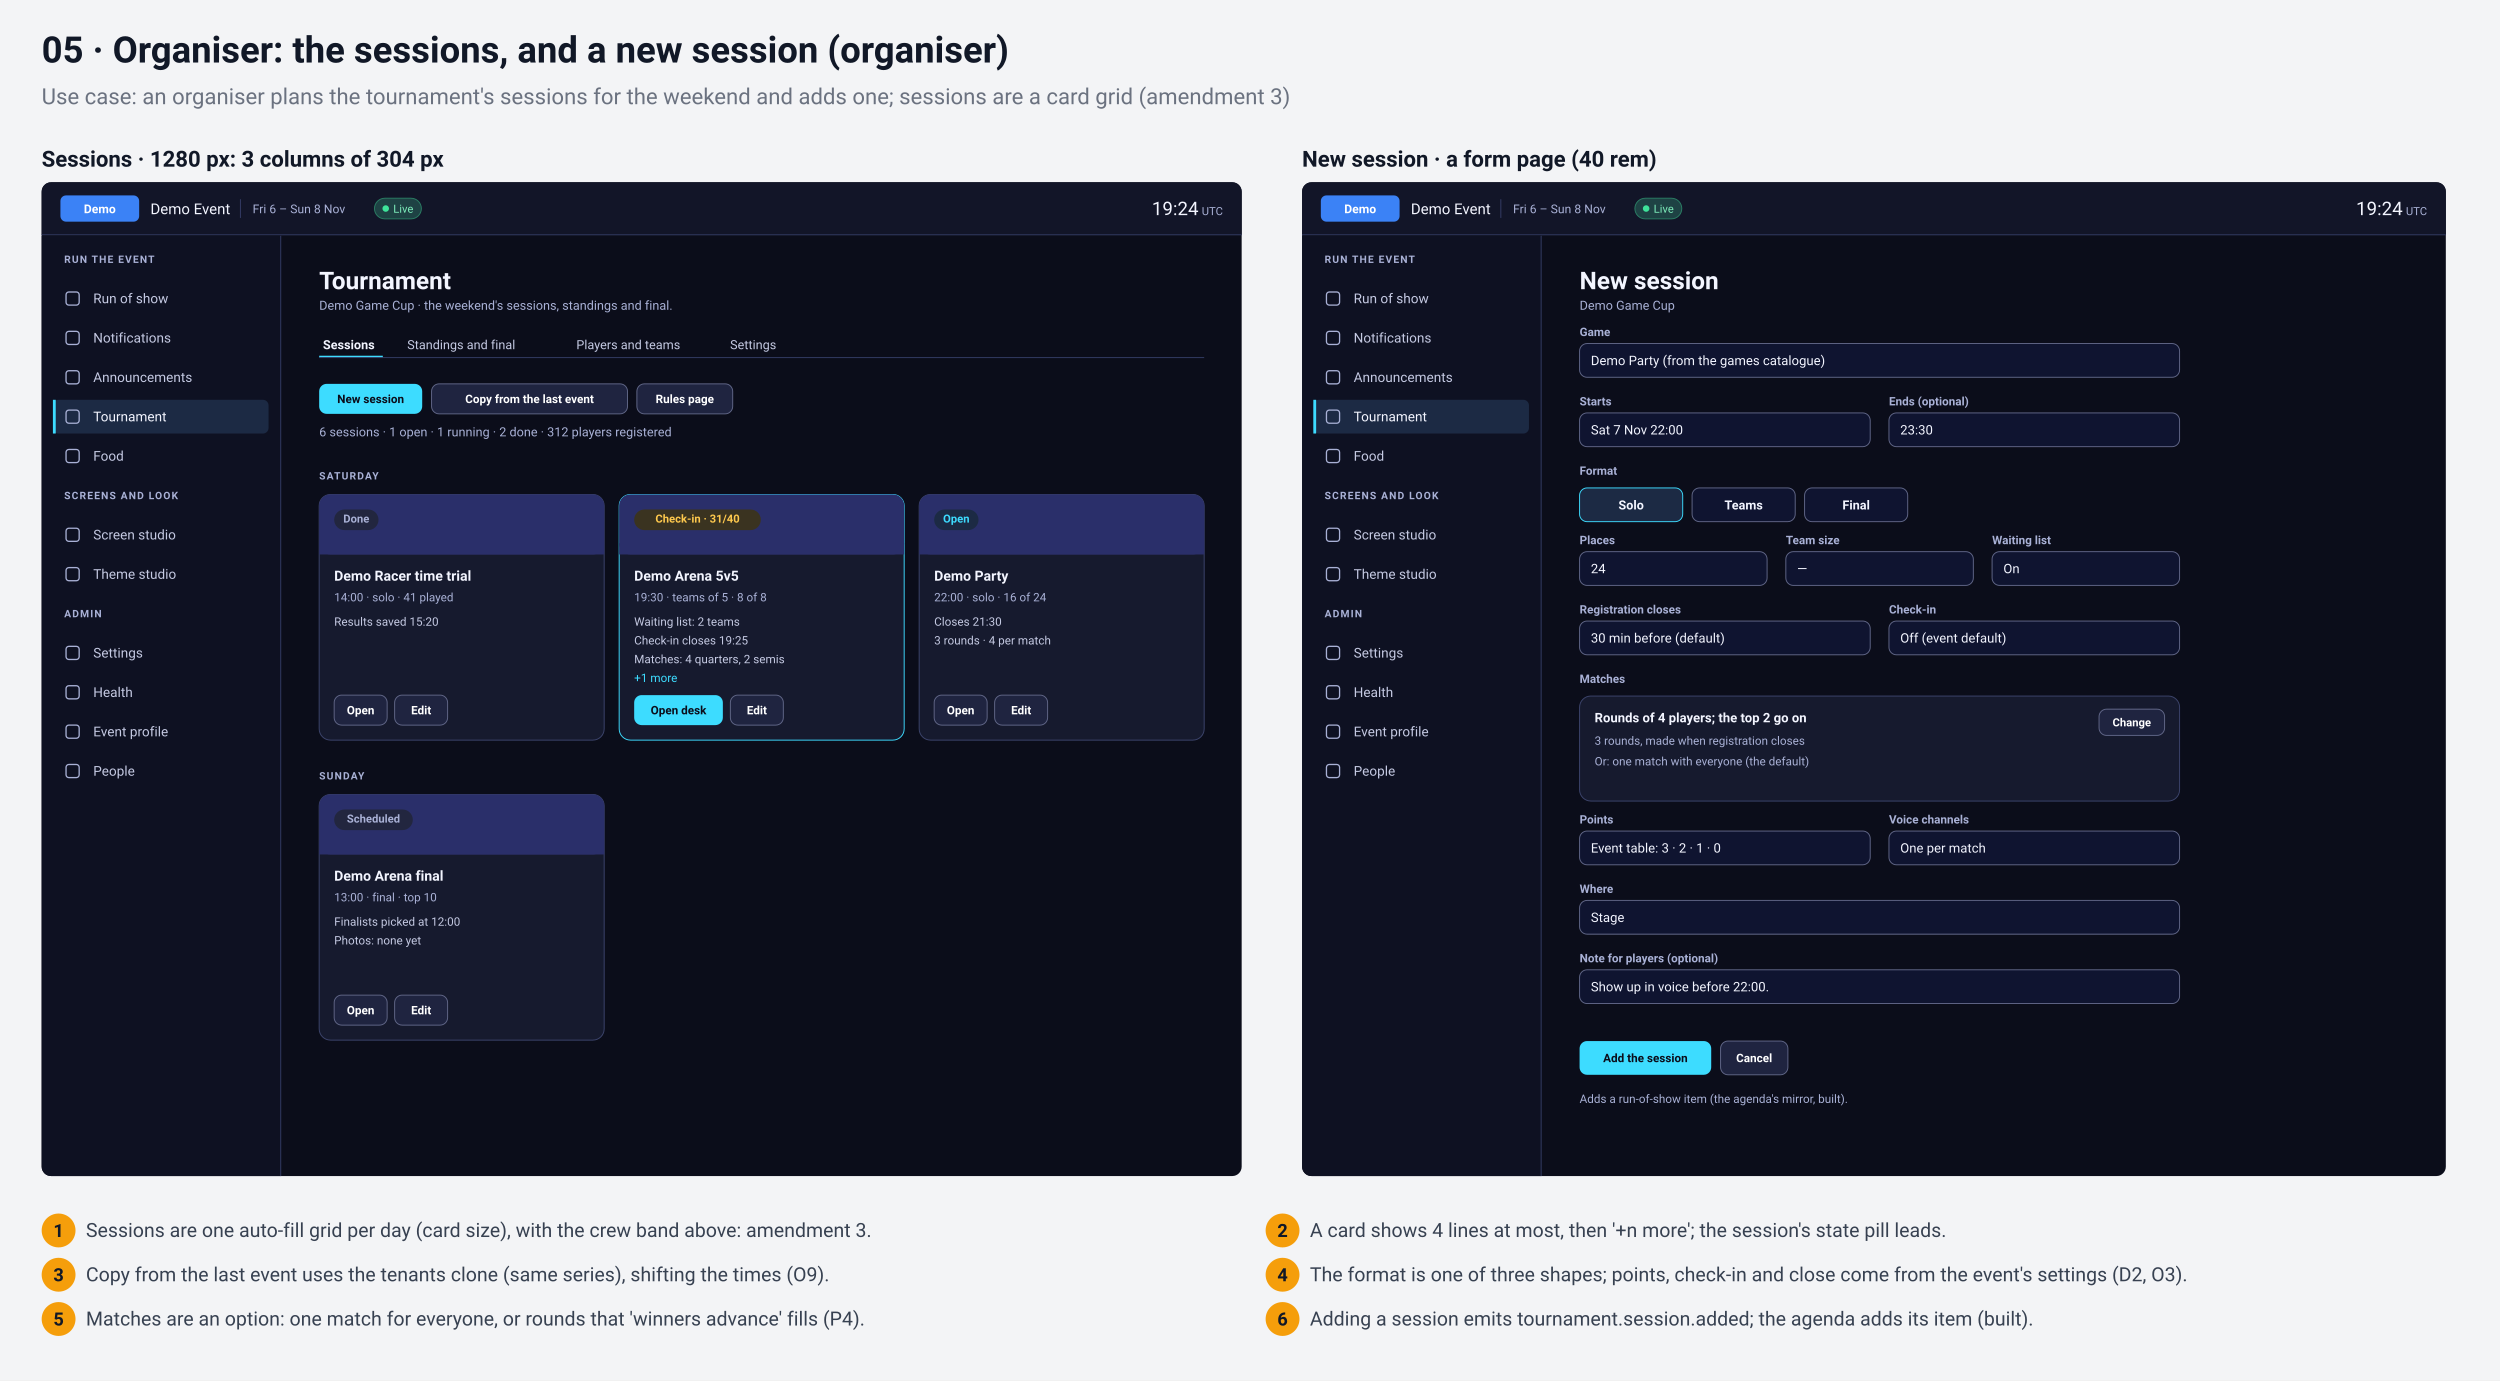
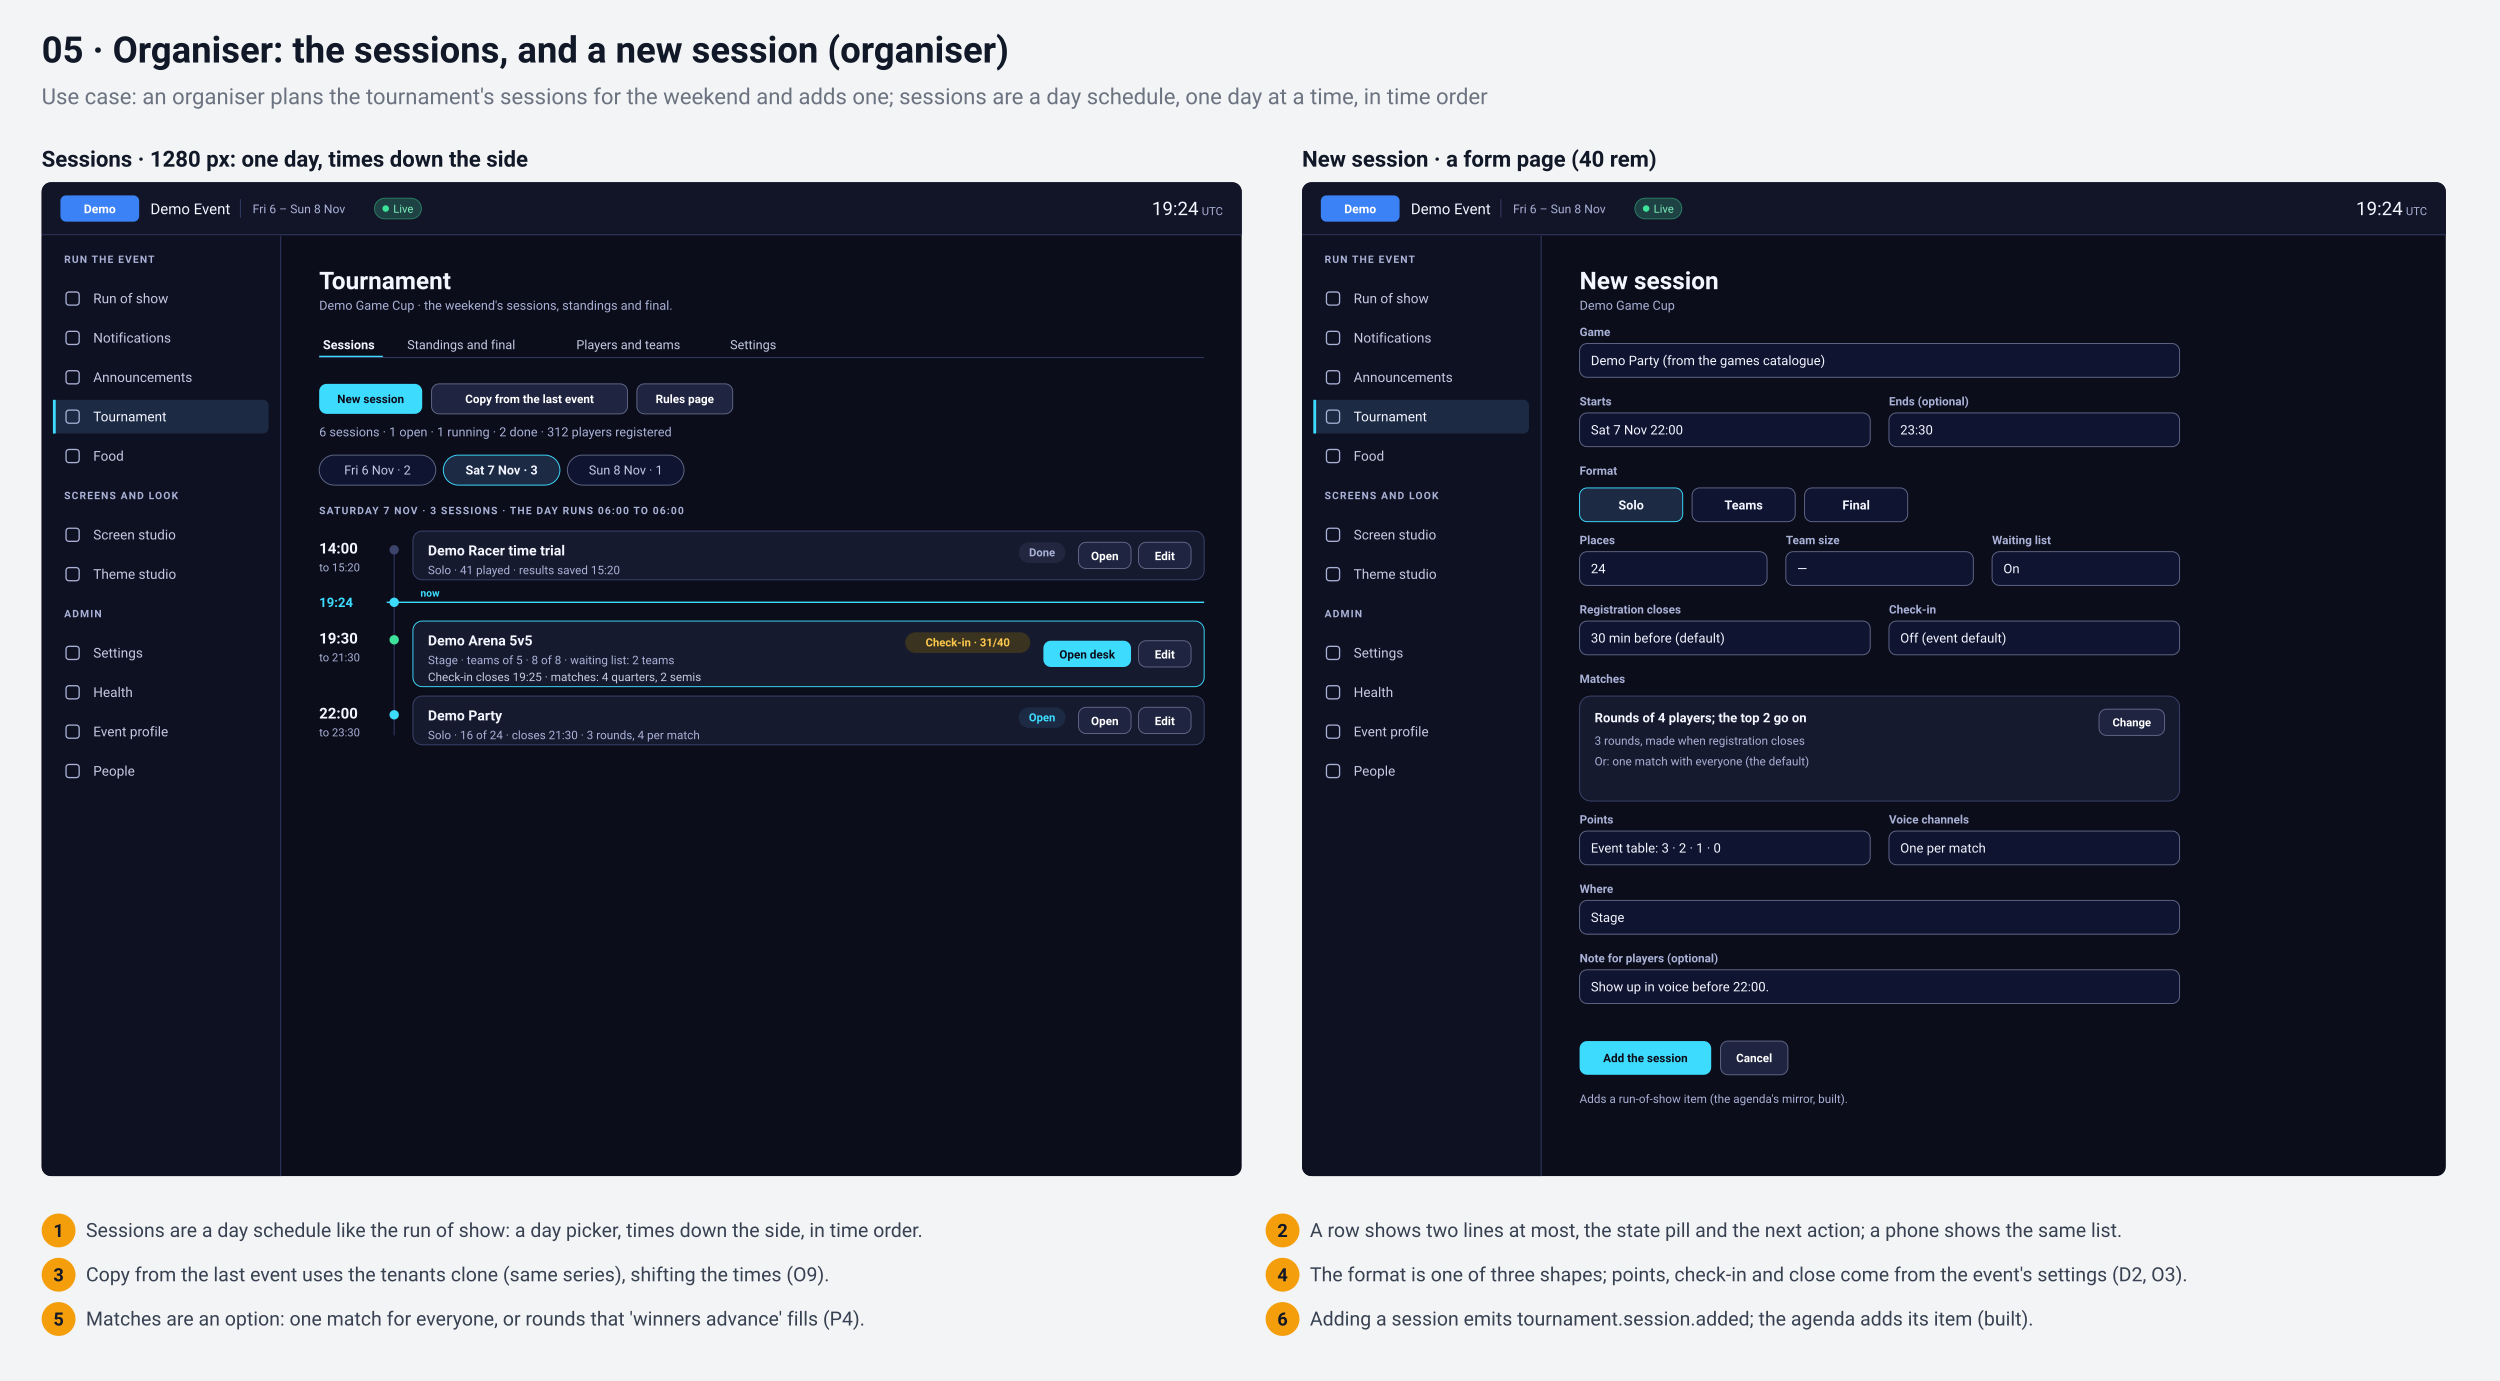
<svg xmlns="http://www.w3.org/2000/svg" viewBox="0 0 1920 1060" width="1920" height="1060" font-family="system-ui, -apple-system, 'Segoe UI', Roboto, Helvetica, Arial, sans-serif">
  <defs>
    <marker id="ah" viewBox="0 0 10 10" refX="9" refY="5" markerWidth="8" markerHeight="8" orient="auto-start-reverse">
      <path d="M0,0 L10,5 L0,10 z" fill="#6b7280" />
    </marker>
  </defs>
  <rect x="0.0" y="0.0" width="1920.0" height="1060.0" rx="0" fill="#f3f4f6" />
  <text x="32.0" y="48.0" font-size="28" fill="#111827" font-weight="700" text-anchor="start" data-box="32.0 1888.0">05 · Organiser: the sessions, and a new session (organiser)</text>
-   <text x="32.0" y="80.0" font-size="17" fill="#6b7280" font-weight="400" text-anchor="start" data-box="32.0 1888.0">Use case: an organiser plans the tournament's sessions for the weekend and adds one; sessions are a card grid (amendment 3)</text>
-   <text x="32.0" y="128.0" font-size="17" fill="#111827" font-weight="700" text-anchor="start" data-box="32.0 932.0">Sessions · 1280 px: 3 columns of 304 px</text>
+   <text x="32.0" y="80.0" font-size="17" fill="#6b7280" font-weight="400" text-anchor="start" data-box="32.0 1888.0">Use case: an organiser plans the tournament's sessions for the weekend and adds one; sessions are a day schedule, one day at a time, in time order</text>
+   <text x="32.0" y="128.0" font-size="17" fill="#111827" font-weight="700" text-anchor="start" data-box="32.0 932.0">Sessions · 1280 px: one day, times down the side</text>
  <defs>
    <clipPath id="c1">
      <rect x="0" y="0" width="1280" height="1060" rx="10" />
    </clipPath>
  </defs>
  <g transform="translate(32.0,140.0) scale(0.72)">
    <g clip-path="url(#c1)">
      <rect x="0.0" y="0.0" width="1280.0" height="1060.0" rx="0" fill="#0b0d1a" />
      <rect x="0.0" y="0.0" width="1280.0" height="56.0" rx="0" fill="#121528" />
      <line x1="0.0" y1="56.0" x2="1280.0" y2="56.0" stroke="#343c66" stroke-width="1" />
      <rect x="20.0" y="14.0" width="84.0" height="28.0" rx="6" fill="#3b82f6" />
      <text x="62.0" y="33.0" font-size="13" fill="#fff" font-weight="700" text-anchor="middle">Demo</text>
      <text x="116.0" y="34.0" font-size="16" fill="#f3f5ff" font-weight="400" text-anchor="start">Demo Event</text>
      <line x1="212.0" y1="18.0" x2="212.0" y2="38.0" stroke="#343c66" stroke-width="1" />
      <text x="225.0" y="33.0" font-size="13" fill="#a9b1d6" font-weight="400" text-anchor="start">Fri 6 – Sun 8 Nov</text>
      <rect x="355.0" y="17.0" width="50.0" height="22.0" rx="11" fill="#1e4244" stroke="#2a7e64" stroke-width="1" />
      <circle cx="367.0" cy="28.0" r="3.5" fill="#3ee39a" />
      <text x="375.0" y="32.5" font-size="12" fill="#7cecba" font-weight="400" text-anchor="start">Live</text>
      <text x="1234.0" y="35.0" font-size="20" fill="#f3f5ff" font-weight="400" text-anchor="end">19:24</text>
      <text x="1260.0" y="35.0" font-size="12" fill="#a9b1d6" font-weight="400" text-anchor="end">UTC</text>
      <rect x="0.0" y="57.0" width="255.0" height="1003.0" rx="0" fill="#0e1122" />
      <line x1="255.0" y1="57.0" x2="255.0" y2="1060.0" stroke="#343c66" stroke-width="1" />
      <text x="24.0" y="86.0" font-size="11" fill="#a9b1d6" font-weight="600" text-anchor="start" letter-spacing="1.2">RUN THE EVENT</text>
      <rect x="26.0" y="117.0" width="14.0" height="14.0" rx="3" fill="none" stroke="#a9b1d6" stroke-width="1.4" />
      <text x="55.0" y="129.0" font-size="14.5" fill="#c5cae3" font-weight="400" text-anchor="start">Run of show</text>
      <rect x="26.0" y="159.0" width="14.0" height="14.0" rx="3" fill="none" stroke="#a9b1d6" stroke-width="1.4" />
      <text x="55.0" y="171.0" font-size="14.5" fill="#c5cae3" font-weight="400" text-anchor="start">Notifications</text>
      <rect x="26.0" y="201.0" width="14.0" height="14.0" rx="3" fill="none" stroke="#a9b1d6" stroke-width="1.4" />
      <text x="55.0" y="213.0" font-size="14.5" fill="#c5cae3" font-weight="400" text-anchor="start">Announcements</text>
      <rect x="12.0" y="232.0" width="230.0" height="36.0" rx="6" fill="#1c2a44" />
      <rect x="12.0" y="232.0" width="3.0" height="36.0" rx="0" fill="#3ddcff" />
      <rect x="26.0" y="243.0" width="14.0" height="14.0" rx="3" fill="none" stroke="#a9b1d6" stroke-width="1.4" />
      <text x="55.0" y="255.0" font-size="14.5" fill="#f3f5ff" font-weight="400" text-anchor="start">Tournament</text>
      <rect x="26.0" y="285.0" width="14.0" height="14.0" rx="3" fill="none" stroke="#a9b1d6" stroke-width="1.4" />
      <text x="55.0" y="297.0" font-size="14.5" fill="#c5cae3" font-weight="400" text-anchor="start">Food</text>
      <text x="24.0" y="338.0" font-size="11" fill="#a9b1d6" font-weight="600" text-anchor="start" letter-spacing="1.2">SCREENS AND LOOK</text>
      <rect x="26.0" y="369.0" width="14.0" height="14.0" rx="3" fill="none" stroke="#a9b1d6" stroke-width="1.4" />
      <text x="55.0" y="381.0" font-size="14.5" fill="#c5cae3" font-weight="400" text-anchor="start">Screen studio</text>
      <rect x="26.0" y="411.0" width="14.0" height="14.0" rx="3" fill="none" stroke="#a9b1d6" stroke-width="1.4" />
      <text x="55.0" y="423.0" font-size="14.5" fill="#c5cae3" font-weight="400" text-anchor="start">Theme studio</text>
      <text x="24.0" y="464.0" font-size="11" fill="#a9b1d6" font-weight="600" text-anchor="start" letter-spacing="1.2">ADMIN</text>
      <rect x="26.0" y="495.0" width="14.0" height="14.0" rx="3" fill="none" stroke="#a9b1d6" stroke-width="1.4" />
      <text x="55.0" y="507.0" font-size="14.5" fill="#c5cae3" font-weight="400" text-anchor="start">Settings</text>
      <rect x="26.0" y="537.0" width="14.0" height="14.0" rx="3" fill="none" stroke="#a9b1d6" stroke-width="1.4" />
      <text x="55.0" y="549.0" font-size="14.5" fill="#c5cae3" font-weight="400" text-anchor="start">Health</text>
      <rect x="26.0" y="579.0" width="14.0" height="14.0" rx="3" fill="none" stroke="#a9b1d6" stroke-width="1.4" />
      <text x="55.0" y="591.0" font-size="14.5" fill="#c5cae3" font-weight="400" text-anchor="start">Event profile</text>
      <rect x="26.0" y="621.0" width="14.0" height="14.0" rx="3" fill="none" stroke="#a9b1d6" stroke-width="1.4" />
      <text x="55.0" y="633.0" font-size="14.5" fill="#c5cae3" font-weight="400" text-anchor="start">People</text>
      <text x="296.0" y="114.0" font-size="26" fill="#f3f5ff" font-weight="600" text-anchor="start" data-box="296.0 1020.0">Tournament</text>
      <text x="296.0" y="136.0" font-size="13.5" fill="#a9b1d6" font-weight="400" text-anchor="start" data-box="296.0 1020.0">Demo Game Cup · the weekend's sessions, standings and final.</text>
      <text x="300.0" y="178.0" font-size="13.5" fill="#f3f5ff" font-weight="600" text-anchor="start">Sessions</text>
      <line x1="296.0" y1="186.0" x2="363.9" y2="186.0" stroke="#3ddcff" stroke-width="2" />
      <text x="389.9" y="178.0" font-size="13.5" fill="#c5cae3" font-weight="400" text-anchor="start">Standings and final</text>
      <text x="570.3" y="178.0" font-size="13.5" fill="#c5cae3" font-weight="400" text-anchor="start">Players and teams</text>
      <text x="734.3" y="178.0" font-size="13.5" fill="#c5cae3" font-weight="400" text-anchor="start">Settings</text>
      <line x1="296.0" y1="187.0" x2="1240.0" y2="187.0" stroke="#343c66" stroke-width="1" />
      <rect x="296.0" y="215.0" width="109.9" height="32.0" rx="8" fill="#3ddcff" />
      <text x="350.9" y="235.5" font-size="12.5" fill="#0b0d1a" font-weight="600" text-anchor="middle" data-box="300.0 401.9">New session</text>
      <rect x="415.9" y="215.0" width="209.0" height="32.0" rx="8" fill="#1f2440" stroke="#616788" stroke-width="1" />
      <text x="520.4" y="235.5" font-size="12.5" fill="#fff" font-weight="600" text-anchor="middle" data-box="419.9 620.9">Copy from the last event</text>
      <rect x="634.9" y="215.0" width="102.2" height="32.0" rx="8" fill="#1f2440" stroke="#616788" stroke-width="1" />
      <text x="686.0" y="235.5" font-size="12.5" fill="#fff" font-weight="600" text-anchor="middle" data-box="638.9 733.1">Rules page</text>
      <text x="296.0" y="271.0" font-size="13.5" fill="#a9b1d6" font-weight="400" text-anchor="start" data-box="296.0 1240.0">6 sessions · 1 open · 1 running · 2 done · 312 players registered</text>
-       <text x="296.0" y="317.0" font-size="11" fill="#a9b1d6" font-weight="600" text-anchor="start" letter-spacing="1.2">SATURDAY</text>
-       <rect x="296.0" y="333.0" width="304.0" height="262.0" rx="12" fill="#161a2e" stroke="#3c446c" stroke-width="1" />
-       <rect x="296.0" y="333.0" width="304.0" height="64.0" rx="12" fill="#2a2f6a" />
-       <rect x="296.0" y="385.0" width="304.0" height="12.0" rx="0" fill="#2a2f6a" />
-       <rect x="312.0" y="349.0" width="47.3" height="22.0" rx="11.0" fill="#22263f" />
-       <text x="335.6" y="363.0" font-size="12" fill="#a9b1d6" font-weight="600" text-anchor="middle" data-box="316.0 355.3">Done</text>
-       <text x="312.0" y="425.0" font-size="15" fill="#f3f5ff" font-weight="600" text-anchor="start" data-box="312.0 584.0">Demo Racer time trial</text>
-       <text x="312.0" y="447.0" font-size="12.5" fill="#a9b1d6" font-weight="400" text-anchor="start" data-box="312.0 584.0">14:00 · solo · 41 played</text>
-       <text x="312.0" y="473.0" font-size="12.5" fill="#c5cae3" font-weight="400" text-anchor="start" data-box="312.0 584.0">Results saved 15:20</text>
-       <rect x="312.0" y="547.0" width="56.5" height="32.0" rx="8" fill="#1f2440" stroke="#616788" stroke-width="1" />
-       <text x="340.2" y="567.5" font-size="12.5" fill="#fff" font-weight="600" text-anchor="middle" data-box="316.0 364.5">Open</text>
-       <rect x="376.5" y="547.0" width="56.5" height="32.0" rx="8" fill="#1f2440" stroke="#616788" stroke-width="1" />
-       <text x="404.8" y="567.5" font-size="12.5" fill="#fff" font-weight="600" text-anchor="middle" data-box="380.5 429.0">Edit</text>
-       <rect x="616.0" y="333.0" width="304.0" height="262.0" rx="12" fill="#161a2e" stroke="#3ddcff" stroke-width="1" />
-       <rect x="616.0" y="333.0" width="304.0" height="64.0" rx="12" fill="#2a2f6a" />
-       <rect x="616.0" y="385.0" width="304.0" height="12.0" rx="0" fill="#2a2f6a" />
-       <rect x="632.0" y="349.0" width="135.1" height="22.0" rx="11.0" fill="#3a3320" />
-       <text x="699.6" y="363.0" font-size="12" fill="#ffc94d" font-weight="600" text-anchor="middle" data-box="636.0 763.1">Check-in · 31/40</text>
-       <text x="632.0" y="425.0" font-size="15" fill="#f3f5ff" font-weight="600" text-anchor="start" data-box="632.0 904.0">Demo Arena 5v5</text>
-       <text x="632.0" y="447.0" font-size="12.5" fill="#a9b1d6" font-weight="400" text-anchor="start" data-box="632.0 904.0">19:30 · teams of 5 · 8 of 8</text>
-       <text x="632.0" y="473.0" font-size="12.5" fill="#c5cae3" font-weight="400" text-anchor="start" data-box="632.0 904.0">Waiting list: 2 teams</text>
-       <text x="632.0" y="493.0" font-size="12.5" fill="#c5cae3" font-weight="400" text-anchor="start" data-box="632.0 904.0">Check-in closes 19:25</text>
-       <text x="632.0" y="513.0" font-size="12.5" fill="#c5cae3" font-weight="400" text-anchor="start" data-box="632.0 904.0">Matches: 4 quarters, 2 semis</text>
-       <text x="632.0" y="533.0" font-size="12.5" fill="#3ddcff" font-weight="400" text-anchor="start" data-box="632.0 904.0">+1 more</text>
-       <rect x="632.0" y="547.0" width="94.6" height="32.0" rx="8" fill="#3ddcff" />
-       <text x="679.3" y="567.5" font-size="12.5" fill="#0b0d1a" font-weight="600" text-anchor="middle" data-box="636.0 722.6">Open desk</text>
-       <rect x="734.6" y="547.0" width="56.5" height="32.0" rx="8" fill="#1f2440" stroke="#616788" stroke-width="1" />
-       <text x="762.9" y="567.5" font-size="12.5" fill="#fff" font-weight="600" text-anchor="middle" data-box="738.6 787.1">Edit</text>
-       <rect x="936.0" y="333.0" width="304.0" height="262.0" rx="12" fill="#161a2e" stroke="#3c446c" stroke-width="1" />
-       <rect x="936.0" y="333.0" width="304.0" height="64.0" rx="12" fill="#2a2f6a" />
-       <rect x="936.0" y="385.0" width="304.0" height="12.0" rx="0" fill="#2a2f6a" />
-       <rect x="952.0" y="349.0" width="47.3" height="22.0" rx="11.0" fill="#1c2a44" />
-       <text x="975.6" y="363.0" font-size="12" fill="#3ddcff" font-weight="600" text-anchor="middle" data-box="956.0 995.3">Open</text>
-       <text x="952.0" y="425.0" font-size="15" fill="#f3f5ff" font-weight="600" text-anchor="start" data-box="952.0 1224.0">Demo Party</text>
-       <text x="952.0" y="447.0" font-size="12.5" fill="#a9b1d6" font-weight="400" text-anchor="start" data-box="952.0 1224.0">22:00 · solo · 16 of 24</text>
-       <text x="952.0" y="473.0" font-size="12.5" fill="#c5cae3" font-weight="400" text-anchor="start" data-box="952.0 1224.0">Closes 21:30</text>
-       <text x="952.0" y="493.0" font-size="12.5" fill="#c5cae3" font-weight="400" text-anchor="start" data-box="952.0 1224.0">3 rounds · 4 per match</text>
-       <rect x="952.0" y="547.0" width="56.5" height="32.0" rx="8" fill="#1f2440" stroke="#616788" stroke-width="1" />
-       <text x="980.2" y="567.5" font-size="12.5" fill="#fff" font-weight="600" text-anchor="middle" data-box="956.0 1004.5">Open</text>
-       <rect x="1016.5" y="547.0" width="56.5" height="32.0" rx="8" fill="#1f2440" stroke="#616788" stroke-width="1" />
-       <text x="1044.8" y="567.5" font-size="12.5" fill="#fff" font-weight="600" text-anchor="middle" data-box="1020.5 1069.0">Edit</text>
-       <text x="296.0" y="637.0" font-size="11" fill="#a9b1d6" font-weight="600" text-anchor="start" letter-spacing="1.2">SUNDAY</text>
-       <rect x="296.0" y="653.0" width="304.0" height="262.0" rx="12" fill="#161a2e" stroke="#3c446c" stroke-width="1" />
-       <rect x="296.0" y="653.0" width="304.0" height="64.0" rx="12" fill="#2a2f6a" />
-       <rect x="296.0" y="705.0" width="304.0" height="12.0" rx="0" fill="#2a2f6a" />
-       <rect x="312.0" y="669.0" width="83.9" height="22.0" rx="11.0" fill="#22263f" />
-       <text x="353.9" y="683.0" font-size="12" fill="#a9b1d6" font-weight="600" text-anchor="middle" data-box="316.0 391.9">Scheduled</text>
-       <text x="312.0" y="745.0" font-size="15" fill="#f3f5ff" font-weight="600" text-anchor="start" data-box="312.0 584.0">Demo Arena final</text>
-       <text x="312.0" y="767.0" font-size="12.5" fill="#a9b1d6" font-weight="400" text-anchor="start" data-box="312.0 584.0">13:00 · final · top 10</text>
-       <text x="312.0" y="793.0" font-size="12.5" fill="#c5cae3" font-weight="400" text-anchor="start" data-box="312.0 584.0">Finalists picked at 12:00</text>
-       <text x="312.0" y="813.0" font-size="12.5" fill="#c5cae3" font-weight="400" text-anchor="start" data-box="312.0 584.0">Photos: none yet</text>
-       <rect x="312.0" y="867.0" width="56.5" height="32.0" rx="8" fill="#1f2440" stroke="#616788" stroke-width="1" />
-       <text x="340.2" y="887.5" font-size="12.5" fill="#fff" font-weight="600" text-anchor="middle" data-box="316.0 364.5">Open</text>
-       <rect x="376.5" y="867.0" width="56.5" height="32.0" rx="8" fill="#1f2440" stroke="#616788" stroke-width="1" />
-       <text x="404.8" y="887.5" font-size="12.5" fill="#fff" font-weight="600" text-anchor="middle" data-box="380.5 429.0">Edit</text>
+       <rect x="296.0" y="291.0" width="124.4" height="32.0" rx="16.0" fill="#0f1430" stroke="#616788" stroke-width="1" />
+       <text x="358.2" y="311.7" font-size="13.5" fill="#c5cae3" font-weight="400" text-anchor="middle" data-box="300.0 416.4">Fri 6 Nov · 2</text>
+       <rect x="428.4" y="291.0" width="124.4" height="32.0" rx="16.0" fill="#1c2a44" stroke="#3ddcff" stroke-width="1" />
+       <text x="490.6" y="311.7" font-size="13.5" fill="#f3f5ff" font-weight="600" text-anchor="middle" data-box="432.4 548.8">Sat 7 Nov · 3</text>
+       <rect x="560.8" y="291.0" width="124.4" height="32.0" rx="16.0" fill="#0f1430" stroke="#616788" stroke-width="1" />
+       <text x="623.0" y="311.7" font-size="13.5" fill="#c5cae3" font-weight="400" text-anchor="middle" data-box="564.8 681.2">Sun 8 Nov · 1</text>
+       <text x="296.0" y="354.0" font-size="11" fill="#a9b1d6" font-weight="600" text-anchor="start" letter-spacing="1.2">SATURDAY 7 NOV · 3 SESSIONS · THE DAY RUNS 06:00 TO 06:00</text>
+       <line x1="376.0" y1="392.0" x2="376.0" y2="590.0" stroke="#343c66" stroke-width="1" />
+       <text x="296.0" y="396.0" font-size="16" fill="#f3f5ff" font-weight="700" text-anchor="start" data-box="296.0 364.0">14:00</text>
+       <text x="296.0" y="415.0" font-size="12" fill="#a9b1d6" font-weight="400" text-anchor="start" data-box="296.0 364.0">to 15:20</text>
+       <circle cx="376.0" cy="392.0" r="5" fill="#3c446c" />
+       <rect x="396.0" y="372.0" width="844.0" height="52.0" rx="10" fill="#161a2e" stroke="#3c446c" stroke-width="1" />
+       <rect x="1170.0" y="384.0" width="56.0" height="28.0" rx="8" fill="#1f2440" stroke="#616788" stroke-width="1" />
+       <text x="1198.0" y="403.0" font-size="12.5" fill="#fff" font-weight="600" text-anchor="middle" data-box="1174.0 1222.0">Edit</text>
+       <rect x="1106.0" y="384.0" width="56.0" height="28.0" rx="8" fill="#1f2440" stroke="#616788" stroke-width="1" />
+       <text x="1134.0" y="403.0" font-size="12.5" fill="#fff" font-weight="600" text-anchor="middle" data-box="1110.0 1158.0">Open</text>
+       <rect x="1042.2" y="384.0" width="49.8" height="22.0" rx="11" fill="#22263f" />
+       <text x="1067.1" y="399.0" font-size="12" fill="#a9b1d6" font-weight="600" text-anchor="middle" data-box="1046.2 1088.0">Done</text>
+       <text x="412.0" y="398.0" font-size="15" fill="#f3f5ff" font-weight="600" text-anchor="start" data-box="412.0 1030.2">Demo Racer time trial</text>
+       <text x="412.0" y="418.0" font-size="12.5" fill="#a9b1d6" font-weight="400" text-anchor="start" data-box="412.0 1084.0">Solo · 41 played · results saved 15:20</text>
+       <line x1="368.0" y1="448.0" x2="1240.0" y2="448.0" stroke="#3ddcff" stroke-width="1.5" />
+       <circle cx="376.0" cy="448.0" r="5" fill="#3ddcff" />
+       <text x="296.0" y="453.0" font-size="14" fill="#3ddcff" font-weight="700" text-anchor="start" data-box="296.0 362.0">19:24</text>
+       <text x="404.0" y="442.0" font-size="11" fill="#3ddcff" font-weight="700" text-anchor="start" data-box="396.0 476.0">now</text>
+       <text x="296.0" y="492.0" font-size="16" fill="#f3f5ff" font-weight="700" text-anchor="start" data-box="296.0 364.0">19:30</text>
+       <text x="296.0" y="511.0" font-size="12" fill="#a9b1d6" font-weight="400" text-anchor="start" data-box="296.0 364.0">to 21:30</text>
+       <circle cx="376.0" cy="488.0" r="5" fill="#3ee39a" />
+       <rect x="396.0" y="468.0" width="844.0" height="70.0" rx="10" fill="#161a2e" stroke="#3ddcff" stroke-width="1" />
+       <rect x="1170.0" y="489.0" width="56.0" height="28.0" rx="8" fill="#1f2440" stroke="#616788" stroke-width="1" />
+       <text x="1198.0" y="508.0" font-size="12.5" fill="#fff" font-weight="600" text-anchor="middle" data-box="1174.0 1222.0">Edit</text>
+       <rect x="1068.5" y="489.0" width="93.5" height="28.0" rx="8" fill="#3ddcff" />
+       <text x="1115.2" y="508.0" font-size="12.5" fill="#0b0d1a" font-weight="600" text-anchor="middle" data-box="1072.5 1158.0">Open desk</text>
+       <rect x="921.1" y="480.0" width="133.4" height="22.0" rx="11" fill="#3a3320" />
+       <text x="987.8" y="495.0" font-size="12" fill="#ffc94d" font-weight="600" text-anchor="middle" data-box="925.1 1050.5">Check-in · 31/40</text>
+       <text x="412.0" y="494.0" font-size="15" fill="#f3f5ff" font-weight="600" text-anchor="start" data-box="412.0 909.1">Demo Arena 5v5</text>
+       <text x="412.0" y="514.0" font-size="12.5" fill="#a9b1d6" font-weight="400" text-anchor="start" data-box="412.0 1046.5">Stage · teams of 5 · 8 of 8 · waiting list: 2 teams</text>
+       <text x="412.0" y="532.0" font-size="12.5" fill="#c5cae3" font-weight="400" text-anchor="start" data-box="412.0 1046.5">Check-in closes 19:25 · matches: 4 quarters, 2 semis</text>
+       <text x="296.0" y="572.0" font-size="16" fill="#f3f5ff" font-weight="700" text-anchor="start" data-box="296.0 364.0">22:00</text>
+       <text x="296.0" y="591.0" font-size="12" fill="#a9b1d6" font-weight="400" text-anchor="start" data-box="296.0 364.0">to 23:30</text>
+       <circle cx="376.0" cy="568.0" r="5" fill="#3ddcff" />
+       <rect x="396.0" y="548.0" width="844.0" height="52.0" rx="10" fill="#161a2e" stroke="#3c446c" stroke-width="1" />
+       <rect x="1170.0" y="560.0" width="56.0" height="28.0" rx="8" fill="#1f2440" stroke="#616788" stroke-width="1" />
+       <text x="1198.0" y="579.0" font-size="12.5" fill="#fff" font-weight="600" text-anchor="middle" data-box="1174.0 1222.0">Edit</text>
+       <rect x="1106.0" y="560.0" width="56.0" height="28.0" rx="8" fill="#1f2440" stroke="#616788" stroke-width="1" />
+       <text x="1134.0" y="579.0" font-size="12.5" fill="#fff" font-weight="600" text-anchor="middle" data-box="1110.0 1158.0">Open</text>
+       <rect x="1042.2" y="560.0" width="49.8" height="22.0" rx="11" fill="#1c2a44" />
+       <text x="1067.1" y="575.0" font-size="12" fill="#3ddcff" font-weight="600" text-anchor="middle" data-box="1046.2 1088.0">Open</text>
+       <text x="412.0" y="574.0" font-size="15" fill="#f3f5ff" font-weight="600" text-anchor="start" data-box="412.0 1030.2">Demo Party</text>
+       <text x="412.0" y="594.0" font-size="12.5" fill="#a9b1d6" font-weight="400" text-anchor="start" data-box="412.0 1084.0">Solo · 16 of 24 · closes 21:30 · 3 rounds, 4 per match</text>
    </g>
  </g>
  <text x="1000.0" y="128.0" font-size="17" fill="#111827" font-weight="700" text-anchor="start" data-box="1000.0 1880.0">New session · a form page (40 rem)</text>
  <defs>
    <clipPath id="c2">
      <rect x="0" y="0" width="1220" height="1060" rx="10" />
    </clipPath>
  </defs>
  <g transform="translate(1000.0,140.0) scale(0.72)">
    <g clip-path="url(#c2)">
      <rect x="0.0" y="0.0" width="1220.0" height="1060.0" rx="0" fill="#0b0d1a" />
      <rect x="0.0" y="0.0" width="1220.0" height="56.0" rx="0" fill="#121528" />
      <line x1="0.0" y1="56.0" x2="1220.0" y2="56.0" stroke="#343c66" stroke-width="1" />
      <rect x="20.0" y="14.0" width="84.0" height="28.0" rx="6" fill="#3b82f6" />
      <text x="62.0" y="33.0" font-size="13" fill="#fff" font-weight="700" text-anchor="middle">Demo</text>
      <text x="116.0" y="34.0" font-size="16" fill="#f3f5ff" font-weight="400" text-anchor="start">Demo Event</text>
      <line x1="212.0" y1="18.0" x2="212.0" y2="38.0" stroke="#343c66" stroke-width="1" />
      <text x="225.0" y="33.0" font-size="13" fill="#a9b1d6" font-weight="400" text-anchor="start">Fri 6 – Sun 8 Nov</text>
      <rect x="355.0" y="17.0" width="50.0" height="22.0" rx="11" fill="#1e4244" stroke="#2a7e64" stroke-width="1" />
      <circle cx="367.0" cy="28.0" r="3.5" fill="#3ee39a" />
      <text x="375.0" y="32.5" font-size="12" fill="#7cecba" font-weight="400" text-anchor="start">Live</text>
      <text x="1174.0" y="35.0" font-size="20" fill="#f3f5ff" font-weight="400" text-anchor="end">19:24</text>
      <text x="1200.0" y="35.0" font-size="12" fill="#a9b1d6" font-weight="400" text-anchor="end">UTC</text>
      <rect x="0.0" y="57.0" width="255.0" height="1003.0" rx="0" fill="#0e1122" />
      <line x1="255.0" y1="57.0" x2="255.0" y2="1060.0" stroke="#343c66" stroke-width="1" />
      <text x="24.0" y="86.0" font-size="11" fill="#a9b1d6" font-weight="600" text-anchor="start" letter-spacing="1.2">RUN THE EVENT</text>
      <rect x="26.0" y="117.0" width="14.0" height="14.0" rx="3" fill="none" stroke="#a9b1d6" stroke-width="1.4" />
      <text x="55.0" y="129.0" font-size="14.5" fill="#c5cae3" font-weight="400" text-anchor="start">Run of show</text>
      <rect x="26.0" y="159.0" width="14.0" height="14.0" rx="3" fill="none" stroke="#a9b1d6" stroke-width="1.4" />
      <text x="55.0" y="171.0" font-size="14.5" fill="#c5cae3" font-weight="400" text-anchor="start">Notifications</text>
      <rect x="26.0" y="201.0" width="14.0" height="14.0" rx="3" fill="none" stroke="#a9b1d6" stroke-width="1.4" />
      <text x="55.0" y="213.0" font-size="14.5" fill="#c5cae3" font-weight="400" text-anchor="start">Announcements</text>
      <rect x="12.0" y="232.0" width="230.0" height="36.0" rx="6" fill="#1c2a44" />
      <rect x="12.0" y="232.0" width="3.0" height="36.0" rx="0" fill="#3ddcff" />
      <rect x="26.0" y="243.0" width="14.0" height="14.0" rx="3" fill="none" stroke="#a9b1d6" stroke-width="1.4" />
      <text x="55.0" y="255.0" font-size="14.5" fill="#f3f5ff" font-weight="400" text-anchor="start">Tournament</text>
      <rect x="26.0" y="285.0" width="14.0" height="14.0" rx="3" fill="none" stroke="#a9b1d6" stroke-width="1.4" />
      <text x="55.0" y="297.0" font-size="14.5" fill="#c5cae3" font-weight="400" text-anchor="start">Food</text>
      <text x="24.0" y="338.0" font-size="11" fill="#a9b1d6" font-weight="600" text-anchor="start" letter-spacing="1.2">SCREENS AND LOOK</text>
      <rect x="26.0" y="369.0" width="14.0" height="14.0" rx="3" fill="none" stroke="#a9b1d6" stroke-width="1.4" />
      <text x="55.0" y="381.0" font-size="14.5" fill="#c5cae3" font-weight="400" text-anchor="start">Screen studio</text>
      <rect x="26.0" y="411.0" width="14.0" height="14.0" rx="3" fill="none" stroke="#a9b1d6" stroke-width="1.4" />
      <text x="55.0" y="423.0" font-size="14.5" fill="#c5cae3" font-weight="400" text-anchor="start">Theme studio</text>
      <text x="24.0" y="464.0" font-size="11" fill="#a9b1d6" font-weight="600" text-anchor="start" letter-spacing="1.2">ADMIN</text>
      <rect x="26.0" y="495.0" width="14.0" height="14.0" rx="3" fill="none" stroke="#a9b1d6" stroke-width="1.4" />
      <text x="55.0" y="507.0" font-size="14.5" fill="#c5cae3" font-weight="400" text-anchor="start">Settings</text>
      <rect x="26.0" y="537.0" width="14.0" height="14.0" rx="3" fill="none" stroke="#a9b1d6" stroke-width="1.4" />
      <text x="55.0" y="549.0" font-size="14.5" fill="#c5cae3" font-weight="400" text-anchor="start">Health</text>
      <rect x="26.0" y="579.0" width="14.0" height="14.0" rx="3" fill="none" stroke="#a9b1d6" stroke-width="1.4" />
      <text x="55.0" y="591.0" font-size="14.5" fill="#c5cae3" font-weight="400" text-anchor="start">Event profile</text>
      <rect x="26.0" y="621.0" width="14.0" height="14.0" rx="3" fill="none" stroke="#a9b1d6" stroke-width="1.4" />
      <text x="55.0" y="633.0" font-size="14.5" fill="#c5cae3" font-weight="400" text-anchor="start">People</text>
      <text x="296.0" y="114.0" font-size="26" fill="#f3f5ff" font-weight="600" text-anchor="start" data-box="296.0 960.0">New session</text>
      <text x="296.0" y="136.0" font-size="13.5" fill="#a9b1d6" font-weight="400" text-anchor="start" data-box="296.0 960.0">Demo Game Cup</text>
      <text x="296.0" y="164.0" font-size="12.5" fill="#a9b1d6" font-weight="600" text-anchor="start" data-box="296.0 936.0">Game</text>
      <rect x="296.0" y="172.0" width="640.0" height="36.0" rx="8" fill="#0f1430" stroke="#616788" stroke-width="1" />
      <text x="308.0" y="195.0" font-size="14" fill="#f3f5ff" font-weight="400" text-anchor="start" data-box="304.0 928.0">Demo Party  (from the games catalogue)</text>
      <text x="296.0" y="238.0" font-size="12.5" fill="#a9b1d6" font-weight="600" text-anchor="start" data-box="296.0 606.0">Starts</text>
      <rect x="296.0" y="246.0" width="310.0" height="36.0" rx="8" fill="#0f1430" stroke="#616788" stroke-width="1" />
      <text x="308.0" y="269.0" font-size="14" fill="#f3f5ff" font-weight="400" text-anchor="start" data-box="304.0 598.0">Sat 7 Nov 22:00</text>
      <text x="626.0" y="238.0" font-size="12.5" fill="#a9b1d6" font-weight="600" text-anchor="start" data-box="626.0 936.0">Ends (optional)</text>
      <rect x="626.0" y="246.0" width="310.0" height="36.0" rx="8" fill="#0f1430" stroke="#616788" stroke-width="1" />
      <text x="638.0" y="269.0" font-size="14" fill="#f3f5ff" font-weight="400" text-anchor="start" data-box="634.0 928.0">23:30</text>
      <text x="296.0" y="312.0" font-size="12.5" fill="#a9b1d6" font-weight="600" text-anchor="start">Format</text>
      <rect x="296.0" y="326.0" width="110.0" height="36.0" rx="8" fill="#1c2a44" stroke="#3ddcff" stroke-width="1" />
      <text x="351.0" y="349.0" font-size="13.5" fill="#f3f5ff" font-weight="600" text-anchor="middle">Solo</text>
      <rect x="416.0" y="326.0" width="110.0" height="36.0" rx="8" fill="#0f1430" stroke="#616788" stroke-width="1" />
      <text x="471.0" y="349.0" font-size="13.5" fill="#f3f5ff" font-weight="600" text-anchor="middle">Teams</text>
      <rect x="536.0" y="326.0" width="110.0" height="36.0" rx="8" fill="#0f1430" stroke="#616788" stroke-width="1" />
      <text x="591.0" y="349.0" font-size="13.5" fill="#f3f5ff" font-weight="600" text-anchor="middle">Final</text>
      <text x="296.0" y="386.0" font-size="12.5" fill="#a9b1d6" font-weight="600" text-anchor="start" data-box="296.0 496.0">Places</text>
      <rect x="296.0" y="394.0" width="200.0" height="36.0" rx="8" fill="#0f1430" stroke="#616788" stroke-width="1" />
      <text x="308.0" y="417.0" font-size="14" fill="#f3f5ff" font-weight="400" text-anchor="start" data-box="304.0 488.0">24</text>
      <text x="516.0" y="386.0" font-size="12.5" fill="#a9b1d6" font-weight="600" text-anchor="start" data-box="516.0 716.0">Team size</text>
      <rect x="516.0" y="394.0" width="200.0" height="36.0" rx="8" fill="#0f1430" stroke="#616788" stroke-width="1" />
      <text x="528.0" y="417.0" font-size="14" fill="#f3f5ff" font-weight="400" text-anchor="start" data-box="524.0 708.0">—</text>
      <text x="736.0" y="386.0" font-size="12.5" fill="#a9b1d6" font-weight="600" text-anchor="start" data-box="736.0 936.0">Waiting list</text>
      <rect x="736.0" y="394.0" width="200.0" height="36.0" rx="8" fill="#0f1430" stroke="#616788" stroke-width="1" />
      <text x="748.0" y="417.0" font-size="14" fill="#f3f5ff" font-weight="400" text-anchor="start" data-box="744.0 928.0">On</text>
      <text x="296.0" y="460.0" font-size="12.5" fill="#a9b1d6" font-weight="600" text-anchor="start" data-box="296.0 606.0">Registration closes</text>
      <rect x="296.0" y="468.0" width="310.0" height="36.0" rx="8" fill="#0f1430" stroke="#616788" stroke-width="1" />
      <text x="308.0" y="491.0" font-size="14" fill="#f3f5ff" font-weight="400" text-anchor="start" data-box="304.0 598.0">30 min before (default)</text>
      <text x="626.0" y="460.0" font-size="12.5" fill="#a9b1d6" font-weight="600" text-anchor="start" data-box="626.0 936.0">Check-in</text>
      <rect x="626.0" y="468.0" width="310.0" height="36.0" rx="8" fill="#0f1430" stroke="#616788" stroke-width="1" />
      <text x="638.0" y="491.0" font-size="14" fill="#f3f5ff" font-weight="400" text-anchor="start" data-box="634.0 928.0">Off (event default)</text>
      <text x="296.0" y="534.0" font-size="12.5" fill="#a9b1d6" font-weight="600" text-anchor="start">Matches</text>
      <rect x="296.0" y="548.0" width="640.0" height="112.0" rx="12" fill="#161a2e" stroke="#3c446c" stroke-width="1" />
      <text x="312.0" y="576.0" font-size="14" fill="#f3f5ff" font-weight="600" text-anchor="start" data-box="312.0 826.0">Rounds of 4 players; the top 2 go on</text>
      <text x="312.0" y="600.0" font-size="12.5" fill="#a9b1d6" font-weight="400" text-anchor="start" data-box="312.0 920.0">3 rounds, made when registration closes</text>
      <text x="312.0" y="622.0" font-size="12.5" fill="#a9b1d6" font-weight="400" text-anchor="start" data-box="312.0 920.0">Or: one match with everyone (the default)</text>
      <rect x="850.1" y="562.0" width="69.9" height="28.0" rx="8" fill="#1f2440" stroke="#616788" stroke-width="1" />
      <text x="885.0" y="580.3" font-size="12" fill="#fff" font-weight="600" text-anchor="middle" data-box="854.1 916.0">Change</text>
      <text x="296.0" y="684.0" font-size="12.5" fill="#a9b1d6" font-weight="600" text-anchor="start" data-box="296.0 606.0">Points</text>
      <rect x="296.0" y="692.0" width="310.0" height="36.0" rx="8" fill="#0f1430" stroke="#616788" stroke-width="1" />
      <text x="308.0" y="715.0" font-size="14" fill="#f3f5ff" font-weight="400" text-anchor="start" data-box="304.0 598.0">Event table: 3 · 2 · 1 · 0</text>
      <text x="626.0" y="684.0" font-size="12.5" fill="#a9b1d6" font-weight="600" text-anchor="start" data-box="626.0 936.0">Voice channels</text>
      <rect x="626.0" y="692.0" width="310.0" height="36.0" rx="8" fill="#0f1430" stroke="#616788" stroke-width="1" />
      <text x="638.0" y="715.0" font-size="14" fill="#f3f5ff" font-weight="400" text-anchor="start" data-box="634.0 928.0">One per match</text>
      <text x="296.0" y="758.0" font-size="12.5" fill="#a9b1d6" font-weight="600" text-anchor="start" data-box="296.0 936.0">Where</text>
      <rect x="296.0" y="766.0" width="640.0" height="36.0" rx="8" fill="#0f1430" stroke="#616788" stroke-width="1" />
      <text x="308.0" y="789.0" font-size="14" fill="#f3f5ff" font-weight="400" text-anchor="start" data-box="304.0 928.0">Stage</text>
      <text x="296.0" y="832.0" font-size="12.5" fill="#a9b1d6" font-weight="600" text-anchor="start" data-box="296.0 936.0">Note for players (optional)</text>
      <rect x="296.0" y="840.0" width="640.0" height="36.0" rx="8" fill="#0f1430" stroke="#616788" stroke-width="1" />
      <text x="308.0" y="863.0" font-size="14" fill="#f3f5ff" font-weight="400" text-anchor="start" data-box="304.0 928.0">Show up in voice before 22:00.</text>
      <rect x="296.0" y="916.0" width="140.4" height="36.0" rx="8" fill="#3ddcff" />
      <text x="366.2" y="938.5" font-size="12.5" fill="#0b0d1a" font-weight="600" text-anchor="middle" data-box="300.0 432.4">Add the session</text>
      <rect x="446.4" y="916.0" width="71.8" height="36.0" rx="8" fill="#1f2440" stroke="#616788" stroke-width="1" />
      <text x="482.2" y="938.5" font-size="12.5" fill="#fff" font-weight="600" text-anchor="middle" data-box="450.4 514.1">Cancel</text>
      <text x="296.0" y="982.0" font-size="12.5" fill="#a9b1d6" font-weight="400" text-anchor="start" data-box="296.0 936.0">Adds a run-of-show item (the agenda's mirror, built).</text>
    </g>
  </g>
  <circle cx="45.0" cy="945.0" r="13" fill="#f59e0b" />
  <text x="45.0" y="950.0" font-size="14" fill="#111827" font-weight="700" text-anchor="middle">1</text>
-   <text x="66.0" y="950.0" font-size="15" fill="#374151" font-weight="400" text-anchor="start" data-box="66.0 932.0">Sessions are one auto-fill grid per day (card size), with the crew band above: amendment 3.</text>
+   <text x="66.0" y="950.0" font-size="15" fill="#374151" font-weight="400" text-anchor="start" data-box="66.0 932.0">Sessions are a day schedule like the run of show: a day picker, times down the side, in time order.</text>
  <circle cx="985.0" cy="945.0" r="13" fill="#f59e0b" />
  <text x="985.0" y="950.0" font-size="14" fill="#111827" font-weight="700" text-anchor="middle">2</text>
-   <text x="1006.0" y="950.0" font-size="15" fill="#374151" font-weight="400" text-anchor="start" data-box="1006.0 1872.0">A card shows 4 lines at most, then '+n more'; the session's state pill leads.</text>
+   <text x="1006.0" y="950.0" font-size="15" fill="#374151" font-weight="400" text-anchor="start" data-box="1006.0 1872.0">A row shows two lines at most, the state pill and the next action; a phone shows the same list.</text>
  <circle cx="45.0" cy="979.0" r="13" fill="#f59e0b" />
  <text x="45.0" y="984.0" font-size="14" fill="#111827" font-weight="700" text-anchor="middle">3</text>
  <text x="66.0" y="984.0" font-size="15" fill="#374151" font-weight="400" text-anchor="start" data-box="66.0 932.0">Copy from the last event uses the tenants clone (same series), shifting the times (O9).</text>
  <circle cx="985.0" cy="979.0" r="13" fill="#f59e0b" />
  <text x="985.0" y="984.0" font-size="14" fill="#111827" font-weight="700" text-anchor="middle">4</text>
  <text x="1006.0" y="984.0" font-size="15" fill="#374151" font-weight="400" text-anchor="start" data-box="1006.0 1872.0">The format is one of three shapes; points, check-in and close come from the event's settings (D2, O3).</text>
  <circle cx="45.0" cy="1013.0" r="13" fill="#f59e0b" />
  <text x="45.0" y="1018.0" font-size="14" fill="#111827" font-weight="700" text-anchor="middle">5</text>
  <text x="66.0" y="1018.0" font-size="15" fill="#374151" font-weight="400" text-anchor="start" data-box="66.0 932.0">Matches are an option: one match for everyone, or rounds that 'winners advance' fills (P4).</text>
  <circle cx="985.0" cy="1013.0" r="13" fill="#f59e0b" />
  <text x="985.0" y="1018.0" font-size="14" fill="#111827" font-weight="700" text-anchor="middle">6</text>
  <text x="1006.0" y="1018.0" font-size="15" fill="#374151" font-weight="400" text-anchor="start" data-box="1006.0 1872.0">Adding a session emits tournament.session.added; the agenda adds its item (built).</text>
</svg>
